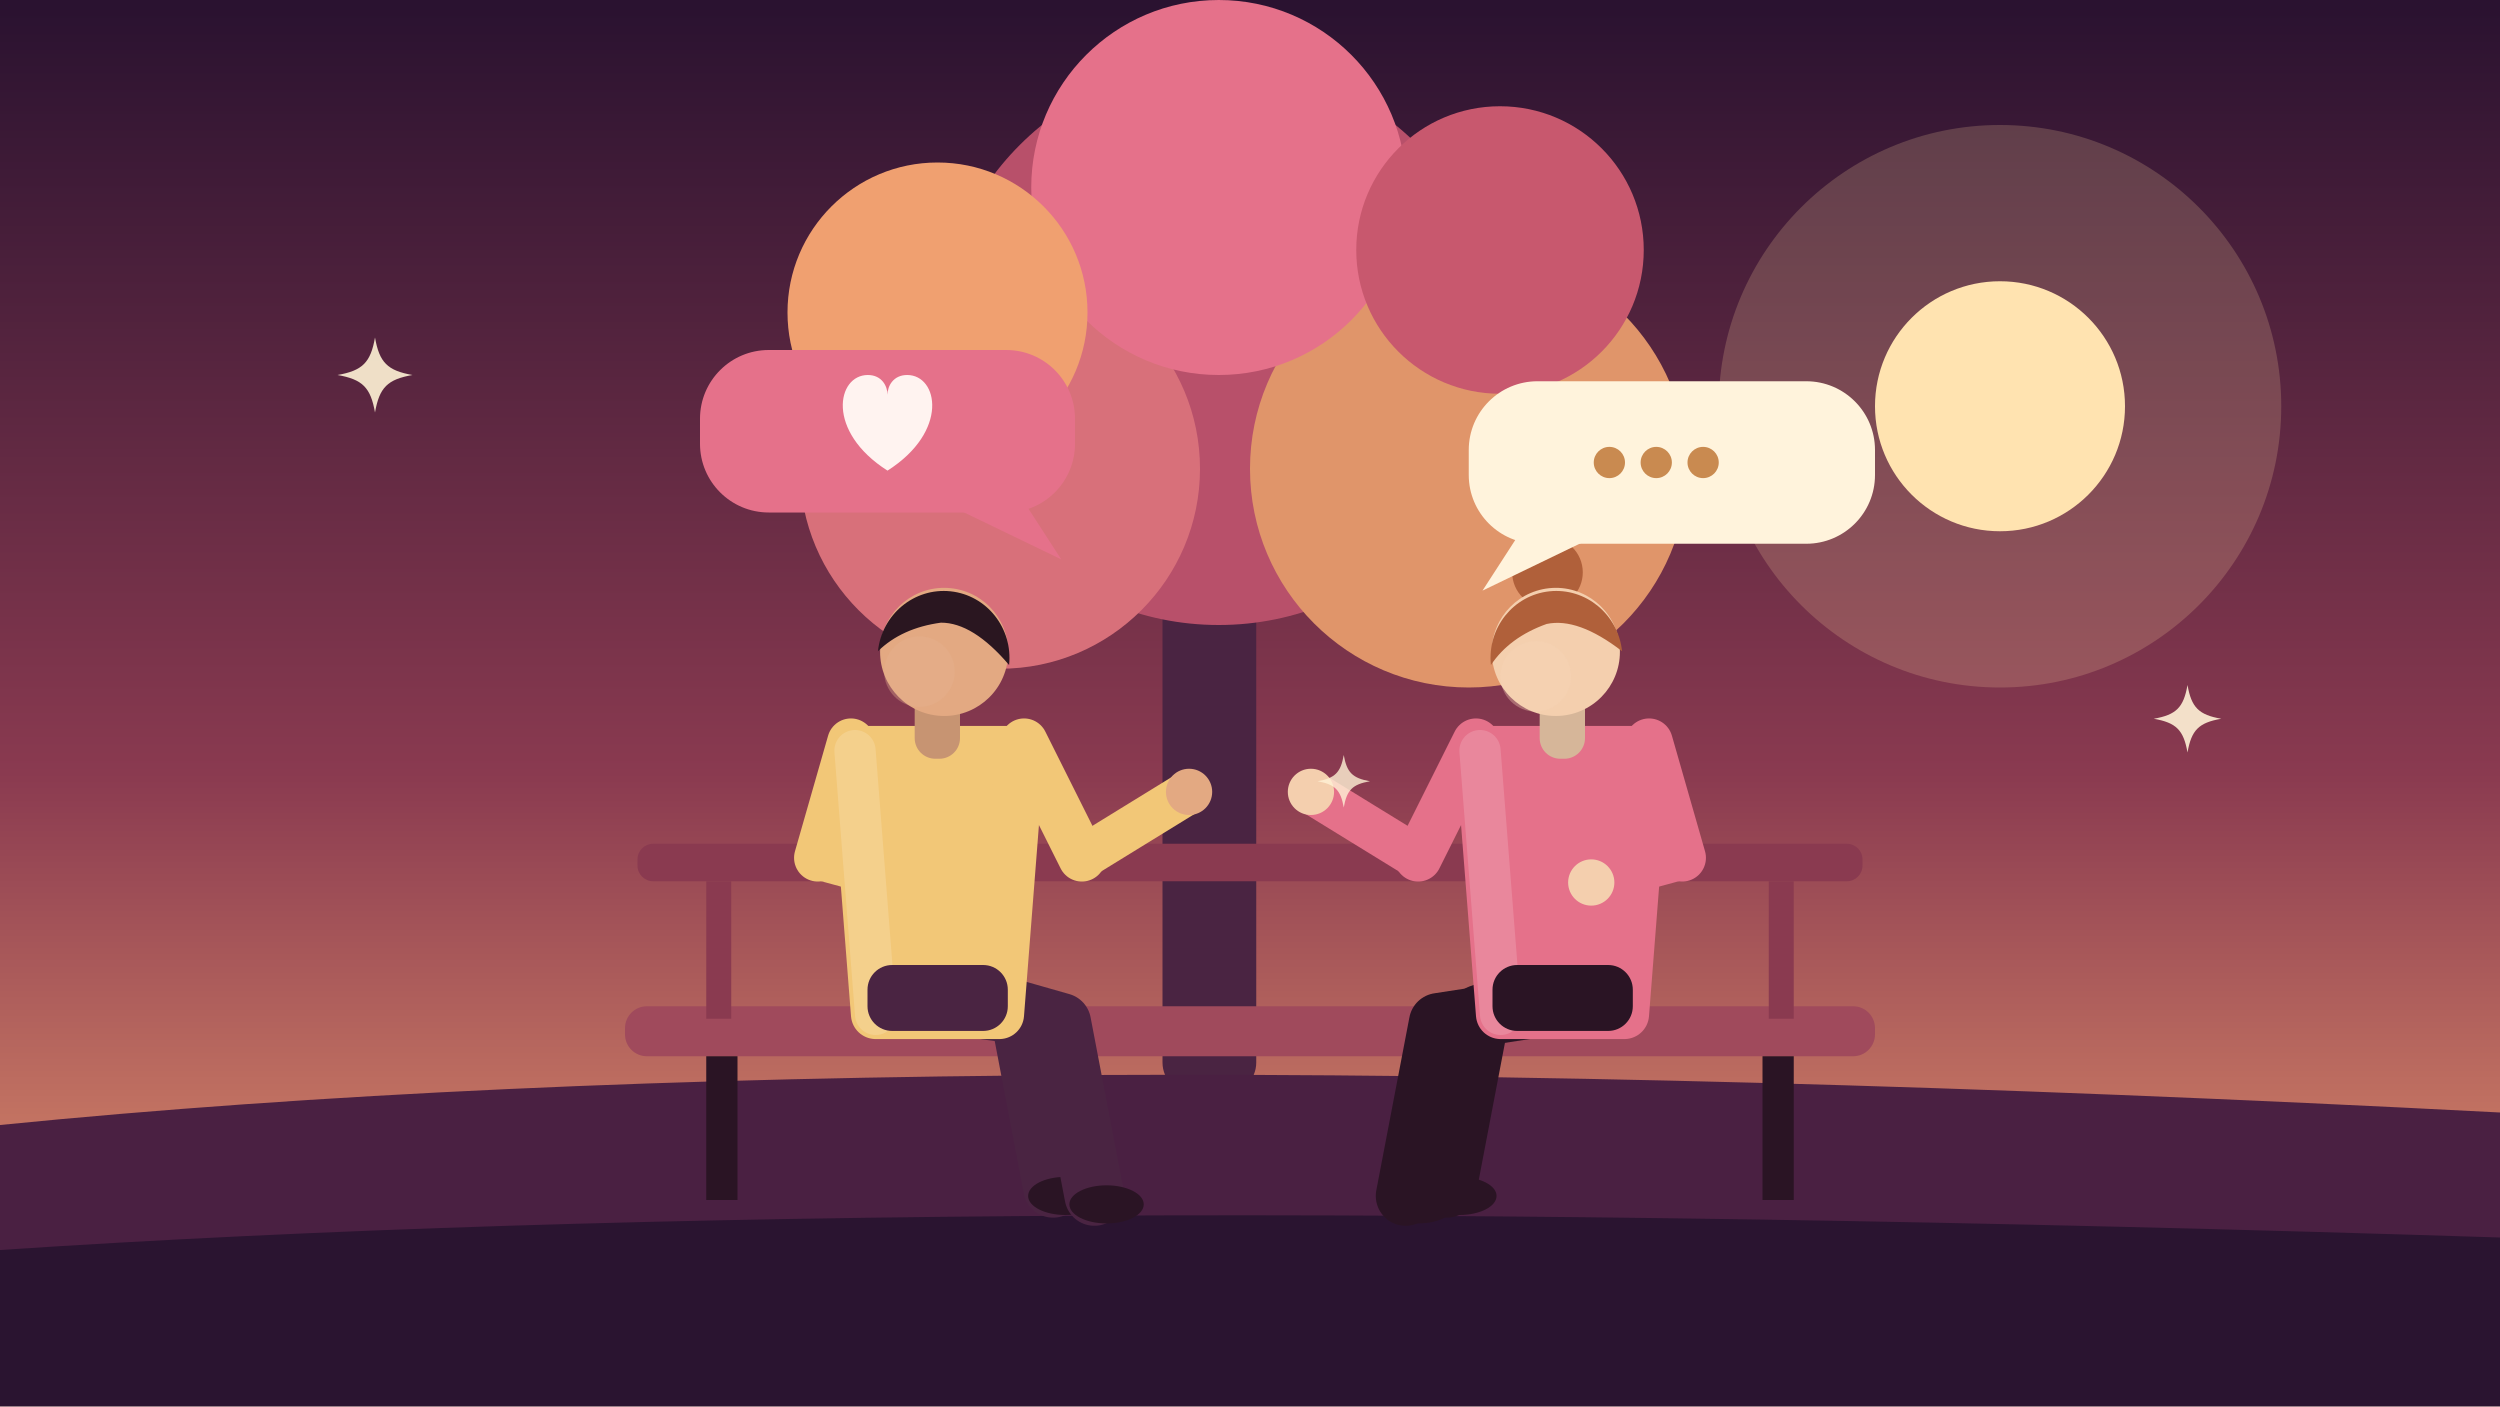
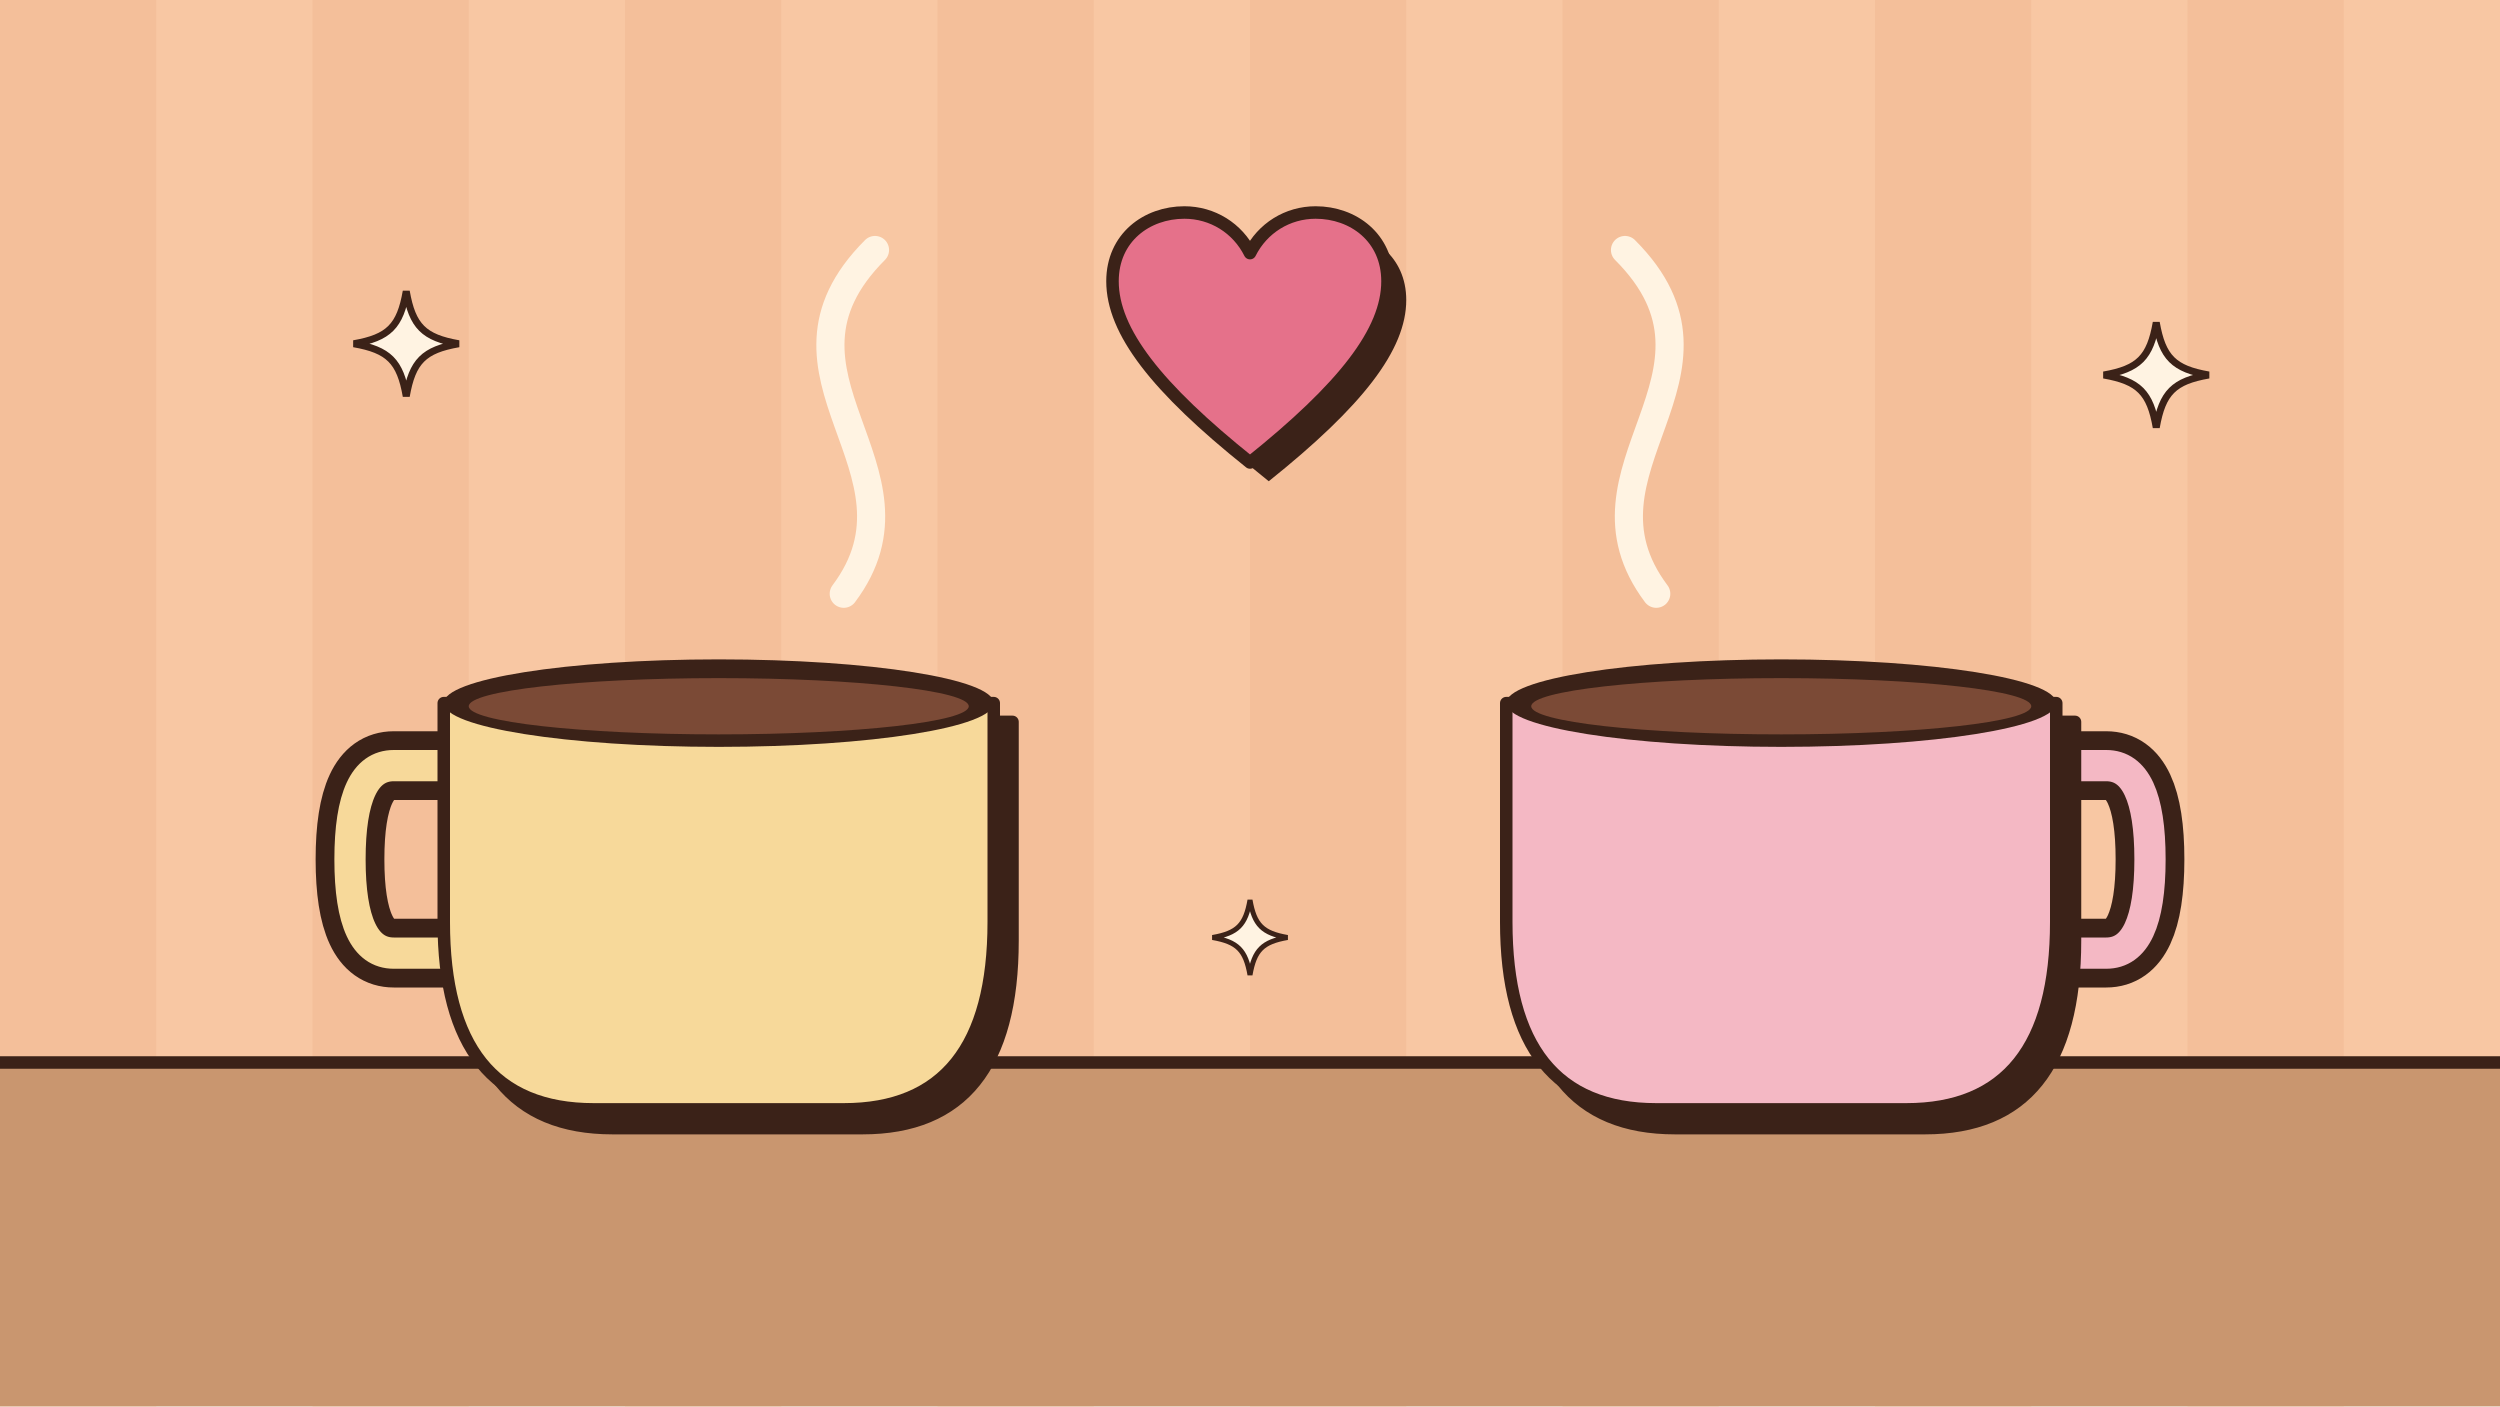
<svg xmlns="http://www.w3.org/2000/svg" viewBox="0 0 800 450" preserveAspectRatio="xMidYMid slice">
-   <defs>
-     <linearGradient id="e1bg" x1="0" y1="0" x2="0" y2="1">
-       <stop offset="0" stop-color="#2a1230" />
-       <stop offset=".55" stop-color="#8a3a50" />
-       <stop offset="1" stop-color="#f0a070" />
-     </linearGradient>
-   </defs>
-   <rect width="800" height="450" fill="url(#e1bg)" />
-   <circle cx="640" cy="130" r="90" fill="#ffd9a0" opacity=".2" />
-   <circle cx="640" cy="130" r="40" fill="#ffe3b0" />
-   <rect x="372" y="150" width="30" height="200" rx="10" fill="#4a2442" />
-   <circle cx="390" cy="110" r="90" fill="#b8506a" />
-   <circle cx="320" cy="150" r="64" fill="#d8707a" />
-   <circle cx="470" cy="150" r="70" fill="#e0956a" />
-   <circle cx="390" cy="60" r="60" fill="#e5718a" />
-   <circle cx="300" cy="100" r="48" fill="#f0a070" />
-   <circle cx="480" cy="80" r="46" fill="#c8586e" />
-   <path d="M0 360 Q300 330 800 356 V450 H0Z" fill="#4a2042" />
-   <path d="M0 400 Q300 380 800 396 V450 H0Z" fill="#2a1430" />
-   <rect x="200" y="322" width="400" height="16" rx="7" fill="#a04a5c" />
-   <rect x="204" y="270" width="392" height="12" rx="5" fill="#8a3a50" />
-   <rect x="226" y="338" width="10" height="46" fill="#2a1424" />
-   <rect x="564" y="338" width="10" height="46" fill="#2a1424" />
-   <rect x="226" y="282" width="8" height="44" fill="#8a3a50" />
-   <rect x="566" y="282" width="8" height="44" fill="#8a3a50" />
-   <g transform="translate(300 322) scale(1 1) translate(-300 -322)">
-     <g transform="rotate(0 300 322)">
-       <g transform="rotate(6 300 228.9)" />
-       <path d="M288.1 319.4 L326.4 324.6 L337.0 380.1" stroke="#4a2442" stroke-width="19.1" fill="none" stroke-linecap="round" stroke-linejoin="round" />
-       <ellipse cx="340.9" cy="382.7" rx="11.9" ry="6.1" fill="#2a1424" />
-       <path d="M311.9 319.4 L339.6 327.3 L350.2 382.7" stroke="#4a2442" stroke-width="19.1" fill="none" stroke-linecap="round" stroke-linejoin="round" />
-       <ellipse cx="354.1" cy="385.4" rx="11.9" ry="6.1" fill="#2a1424" />
-       <path d="M272.3 237.5 L261.7 274.5" stroke="#f2c777" stroke-width="15.2" fill="none" stroke-linecap="round" stroke-linejoin="round" />
-       <path d="M261.7 274.5 L290.8 282.4" stroke="#f2c777" stroke-width="13.9" fill="none" stroke-linecap="round" stroke-linejoin="round" />
-       <circle cx="290.8" cy="282.4" r="7.4" fill="#e3a982" />
-       <path d="M273.6 240.2 L326.4 240.2 L319.8 324.6 L280.2 324.6Z" fill="#f2c777" stroke="#f2c777" stroke-width="15.8" stroke-linejoin="round" />
-       <path d="M273.6 240.2 L280.2 324.6" stroke="#fff" stroke-opacity=".16" stroke-width="13.2" stroke-linecap="round" />
-       <rect x="277.6" y="308.8" width="44.9" height="21.1" rx="7.9" fill="#4a2442" />
-       <path d="M327.7 237.5 L346.2 274.5" stroke="#f2c777" stroke-width="15.2" fill="none" stroke-linecap="round" stroke-linejoin="round" />
-       <path d="M346.2 274.5 L380.5 253.4" stroke="#f2c777" stroke-width="13.9" fill="none" stroke-linecap="round" stroke-linejoin="round" />
-       <circle cx="380.5" cy="253.4" r="7.4" fill="#e3a982" />
-       <rect x="292.7" y="219.0" width="14.5" height="23.8" rx="6.6" fill="#c79472" />
-       <g transform="rotate(6 300 228.9)">
-         <circle cx="300" cy="208.5" r="20.5" fill="#e3a982" />
-         <circle cx="292.8" cy="215.6" r="11.3" fill="#e5b18e" opacity=".35" />
-         <path d="M278.9 210.5 A21.1 21.5 0 0 1 321.1 210.5 Q308.2 198.2 298.0 199.3 Q285.7 202.3 278.9 210.5Z" fill="#2a1620" />
-       </g>
-     </g>
+   <rect width="800" height="450" fill="#f8c7a3" />
+   <rect x="0" width="50" height="450" fill="#f4bf9a" />
+   <rect x="100" width="50" height="450" fill="#f4bf9a" />
+   <rect x="200" width="50" height="450" fill="#f4bf9a" />
+   <rect x="300" width="50" height="450" fill="#f4bf9a" />
+   <rect x="400" width="50" height="450" fill="#f4bf9a" />
+   <rect x="500" width="50" height="450" fill="#f4bf9a" />
+   <rect x="600" width="50" height="450" fill="#f4bf9a" />
+   <rect x="700" width="50" height="450" fill="#f4bf9a" />
+   <rect x="800" width="50" height="450" fill="#f4bf9a" />
+   <rect y="340" width="800" height="110" fill="#c9966f" />
+   <line x1="0" y1="340" x2="800" y2="340" stroke="#3b2218" stroke-width="4" />
+   <path d="M144 245 h-18 q-14 0 -14 30 q0 30 14 30 h16" fill="none" stroke="#3b2218" stroke-width="22" stroke-linecap="round" />
+   <path d="M144 245 h-18 q-14 0 -14 30 q0 30 14 30 h16" fill="none" stroke="#f7d99a" stroke-width="10" stroke-linecap="round" />
+   <g transform="">
+     <path d="M142 225 H318 V295 Q318 355 270 355 H190 Q142 355 142 295Z" transform="translate(6 6)" fill="#3b2218" stroke="#3b2218" stroke-width="4" stroke-linejoin="round" />
+     <path d="M142 225 H318 V295 Q318 355 270 355 H190 Q142 355 142 295Z" fill="#f7d99a" stroke="#3b2218" stroke-width="4" stroke-linejoin="round" />
  </g>
-   <g transform="translate(500 322) scale(1 1) translate(-500 -322)">
-     <g transform="rotate(0 500 322)">
-       <g transform="rotate(-6 500 228.9)">
-         <circle cx="500" cy="182.9" r="11.3" fill="#b0603a" />
-       </g>
-       <path d="M488.1 319.4 L473.6 324.6 L463.0 380.1" stroke="#2a1424" stroke-width="19.1" fill="none" stroke-linecap="round" stroke-linejoin="round" />
-       <ellipse cx="467.0" cy="382.7" rx="11.9" ry="6.1" fill="#2a1424" />
-       <path d="M511.9 319.4 L460.4 327.3 L449.8 382.7" stroke="#2a1424" stroke-width="19.1" fill="none" stroke-linecap="round" stroke-linejoin="round" />
-       <ellipse cx="453.8" cy="385.4" rx="11.9" ry="6.1" fill="#2a1424" />
-       <path d="M472.3 237.5 L453.8 274.5" stroke="#e5718a" stroke-width="15.2" fill="none" stroke-linecap="round" stroke-linejoin="round" />
-       <path d="M453.8 274.5 L419.5 253.4" stroke="#e5718a" stroke-width="13.9" fill="none" stroke-linecap="round" stroke-linejoin="round" />
-       <circle cx="419.5" cy="253.4" r="7.4" fill="#f4cfae" />
-       <path d="M473.6 240.2 L526.4 240.2 L519.8 324.6 L480.2 324.6Z" fill="#e5718a" stroke="#e5718a" stroke-width="15.8" stroke-linejoin="round" />
-       <path d="M473.6 240.2 L480.2 324.6" stroke="#fff" stroke-opacity=".16" stroke-width="13.2" stroke-linecap="round" />
-       <rect x="477.6" y="308.8" width="44.9" height="21.1" rx="7.9" fill="#2a1424" />
-       <path d="M527.7 237.5 L538.3 274.5" stroke="#e5718a" stroke-width="15.2" fill="none" stroke-linecap="round" stroke-linejoin="round" />
-       <path d="M538.3 274.5 L509.2 282.4" stroke="#e5718a" stroke-width="13.9" fill="none" stroke-linecap="round" stroke-linejoin="round" />
-       <circle cx="509.2" cy="282.4" r="7.4" fill="#f4cfae" />
-       <rect x="492.7" y="219.0" width="14.5" height="23.8" rx="6.6" fill="#d6b699" />
-       <g transform="rotate(-6 500 228.9)">
-         <circle cx="500" cy="208.5" r="20.5" fill="#f4cfae" />
-         <circle cx="492.8" cy="215.6" r="11.3" fill="#f5d3b6" opacity=".35" />
-         <path d="M478.9 210.5 A21.1 21.5 0 0 1 521.1 210.5 Q508.2 198.2 498.0 199.3 Q485.7 202.3 478.9 210.5Z" fill="#b0603a" />
-       </g>
-     </g>
+   <ellipse cx="230" cy="225" rx="88" ry="14" fill="#3b2218" />
+   <ellipse cx="230" cy="226" rx="80" ry="9" fill="#7b4a36" />
+   <path d="M656 245 h18 q14 0 14 30 q0 30 -14 30 h-16" fill="none" stroke="#3b2218" stroke-width="22" stroke-linecap="round" />
+   <path d="M656 245 h18 q14 0 14 30 q0 30 -14 30 h-16" fill="none" stroke="#f4b8c4" stroke-width="10" stroke-linecap="round" />
+   <g transform="">
+     <path d="M482 225 H658 V295 Q658 355 610 355 H530 Q482 355 482 295Z" transform="translate(6 6)" fill="#3b2218" stroke="#3b2218" stroke-width="4" stroke-linejoin="round" />
+     <path d="M482 225 H658 V295 Q658 355 610 355 H530 Q482 355 482 295Z" fill="#f4b8c4" stroke="#3b2218" stroke-width="4" stroke-linejoin="round" />
  </g>
-   <rect x="224" y="112" width="120" height="52" rx="22" fill="#e5718a" />
-   <path d="M328.6 162 L339.6 179 L304.4 162Z" fill="#e5718a" />
-   <path d="M0 14 C-22 0 -18 -20 -7 -20 C-2 -20 0 -16 0 -13 C0 -16 2 -20 7 -20 C18 -20 22 0 0 14 Z" transform="translate(284 138) rotate(0) scale(0.9)" fill="#fff3f0" opacity="1" />
-   <rect x="470" y="122" width="130" height="52" rx="22" fill="#fff3dc" />
-   <path d="M485.4 172 L474.4 189 L509.6 172Z" fill="#fff3dc" />
-   <circle cx="515" cy="148" r="5" fill="#c98a50" />
-   <circle cx="530" cy="148" r="5" fill="#c98a50" />
-   <circle cx="545" cy="148" r="5" fill="#c98a50" />
-   <path d="M0-12C1.4-4 4-1.4 12 0 4 1.4 1.4 4 0 12-1.4 4-4 1.4-12 0-4-1.4-1.4-4 0-12Z" transform="translate(120 120) scale(1)" fill="#fff3d6" opacity="0.9" />
-   <path d="M0-12C1.4-4 4-1.4 12 0 4 1.4 1.4 4 0 12-1.4 4-4 1.4-12 0-4-1.4-1.4-4 0-12Z" transform="translate(700 230) scale(0.9)" fill="#fff3d6" opacity="0.9" />
-   <path d="M0-12C1.4-4 4-1.4 12 0 4 1.4 1.4 4 0 12-1.4 4-4 1.4-12 0-4-1.4-1.4-4 0-12Z" transform="translate(430 250) scale(0.7)" fill="#fff3d6" opacity="0.8" />
+   <ellipse cx="570" cy="225" rx="88" ry="14" fill="#3b2218" />
+   <ellipse cx="570" cy="226" rx="80" ry="9" fill="#7b4a36" />
+   <path d="M270 190 C300 150 240 120 280 80" fill="none" stroke="#fff3e2" stroke-width="9" stroke-linecap="round" />
+   <path d="M530 190 C500 150 560 120 520 80" fill="none" stroke="#fff3e2" stroke-width="9" stroke-linecap="round" />
+   <g transform="translate(350 60) rotate(0 50 44) scale(1.0)">
+     <path d="M50 88 C20 64 6 46 6 30 C6 16 17 8 29 8 C38 8 46 13 50 21 C54 13 62 8 71 8 C83 8 94 16 94 30 C94 46 80 64 50 88 Z" transform="translate(6.00 6.00)" fill="#3b2218" />
+     <path d="M50 88 C20 64 6 46 6 30 C6 16 17 8 29 8 C38 8 46 13 50 21 C54 13 62 8 71 8 C83 8 94 16 94 30 C94 46 80 64 50 88 Z" fill="#e5718a" stroke="#3b2218" stroke-width="4.00" stroke-linejoin="round" />
+   </g>
+   <path d="M0-12C1.4-4 4-1.4 12 0 4 1.4 1.4 4 0 12-1.4 4-4 1.4-12 0-4-1.4-1.4-4 0-12Z" transform="translate(130 110) scale(1.4)" fill="#fff3e2" stroke="#3b2218" stroke-width="1.6" />
+   <path d="M0-12C1.4-4 4-1.4 12 0 4 1.4 1.4 4 0 12-1.4 4-4 1.4-12 0-4-1.4-1.4-4 0-12Z" transform="translate(690 120) scale(1.4)" fill="#fff3e2" stroke="#3b2218" stroke-width="1.6" />
+   <path d="M0-12C1.4-4 4-1.4 12 0 4 1.4 1.4 4 0 12-1.4 4-4 1.4-12 0-4-1.4-1.4-4 0-12Z" transform="translate(400 300) scale(1)" fill="#fff3e2" stroke="#3b2218" stroke-width="1.6" />
</svg>
